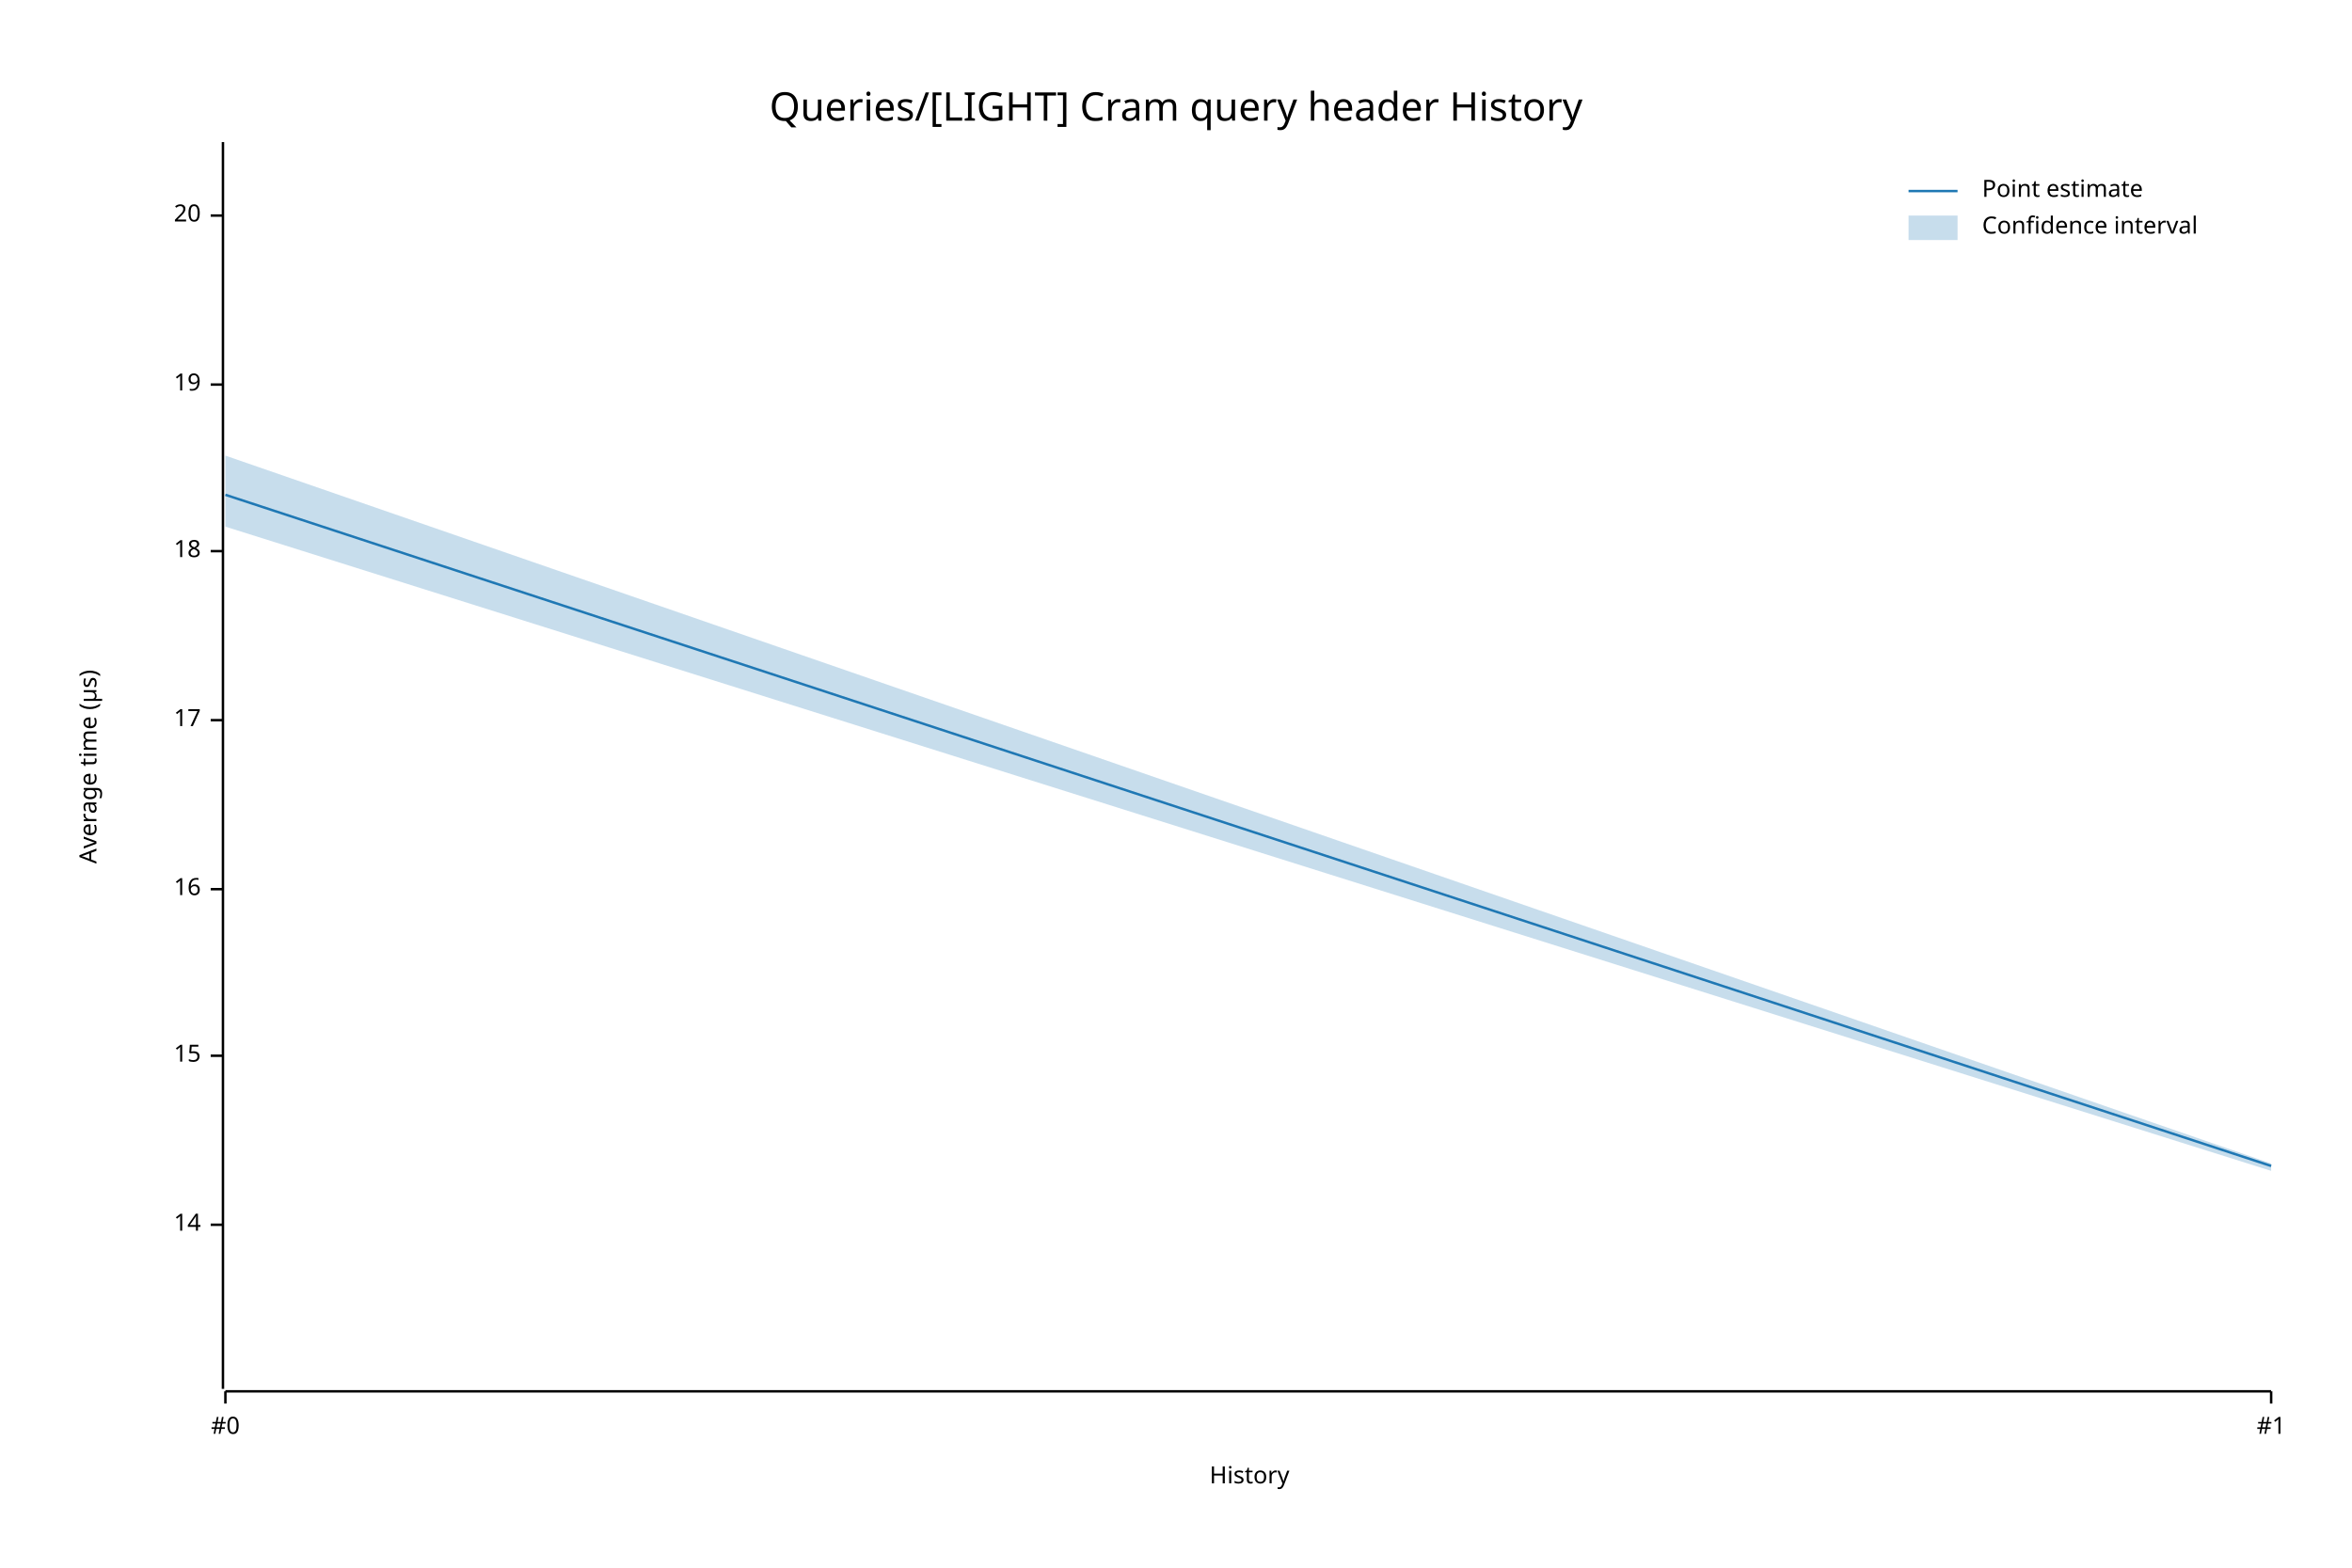
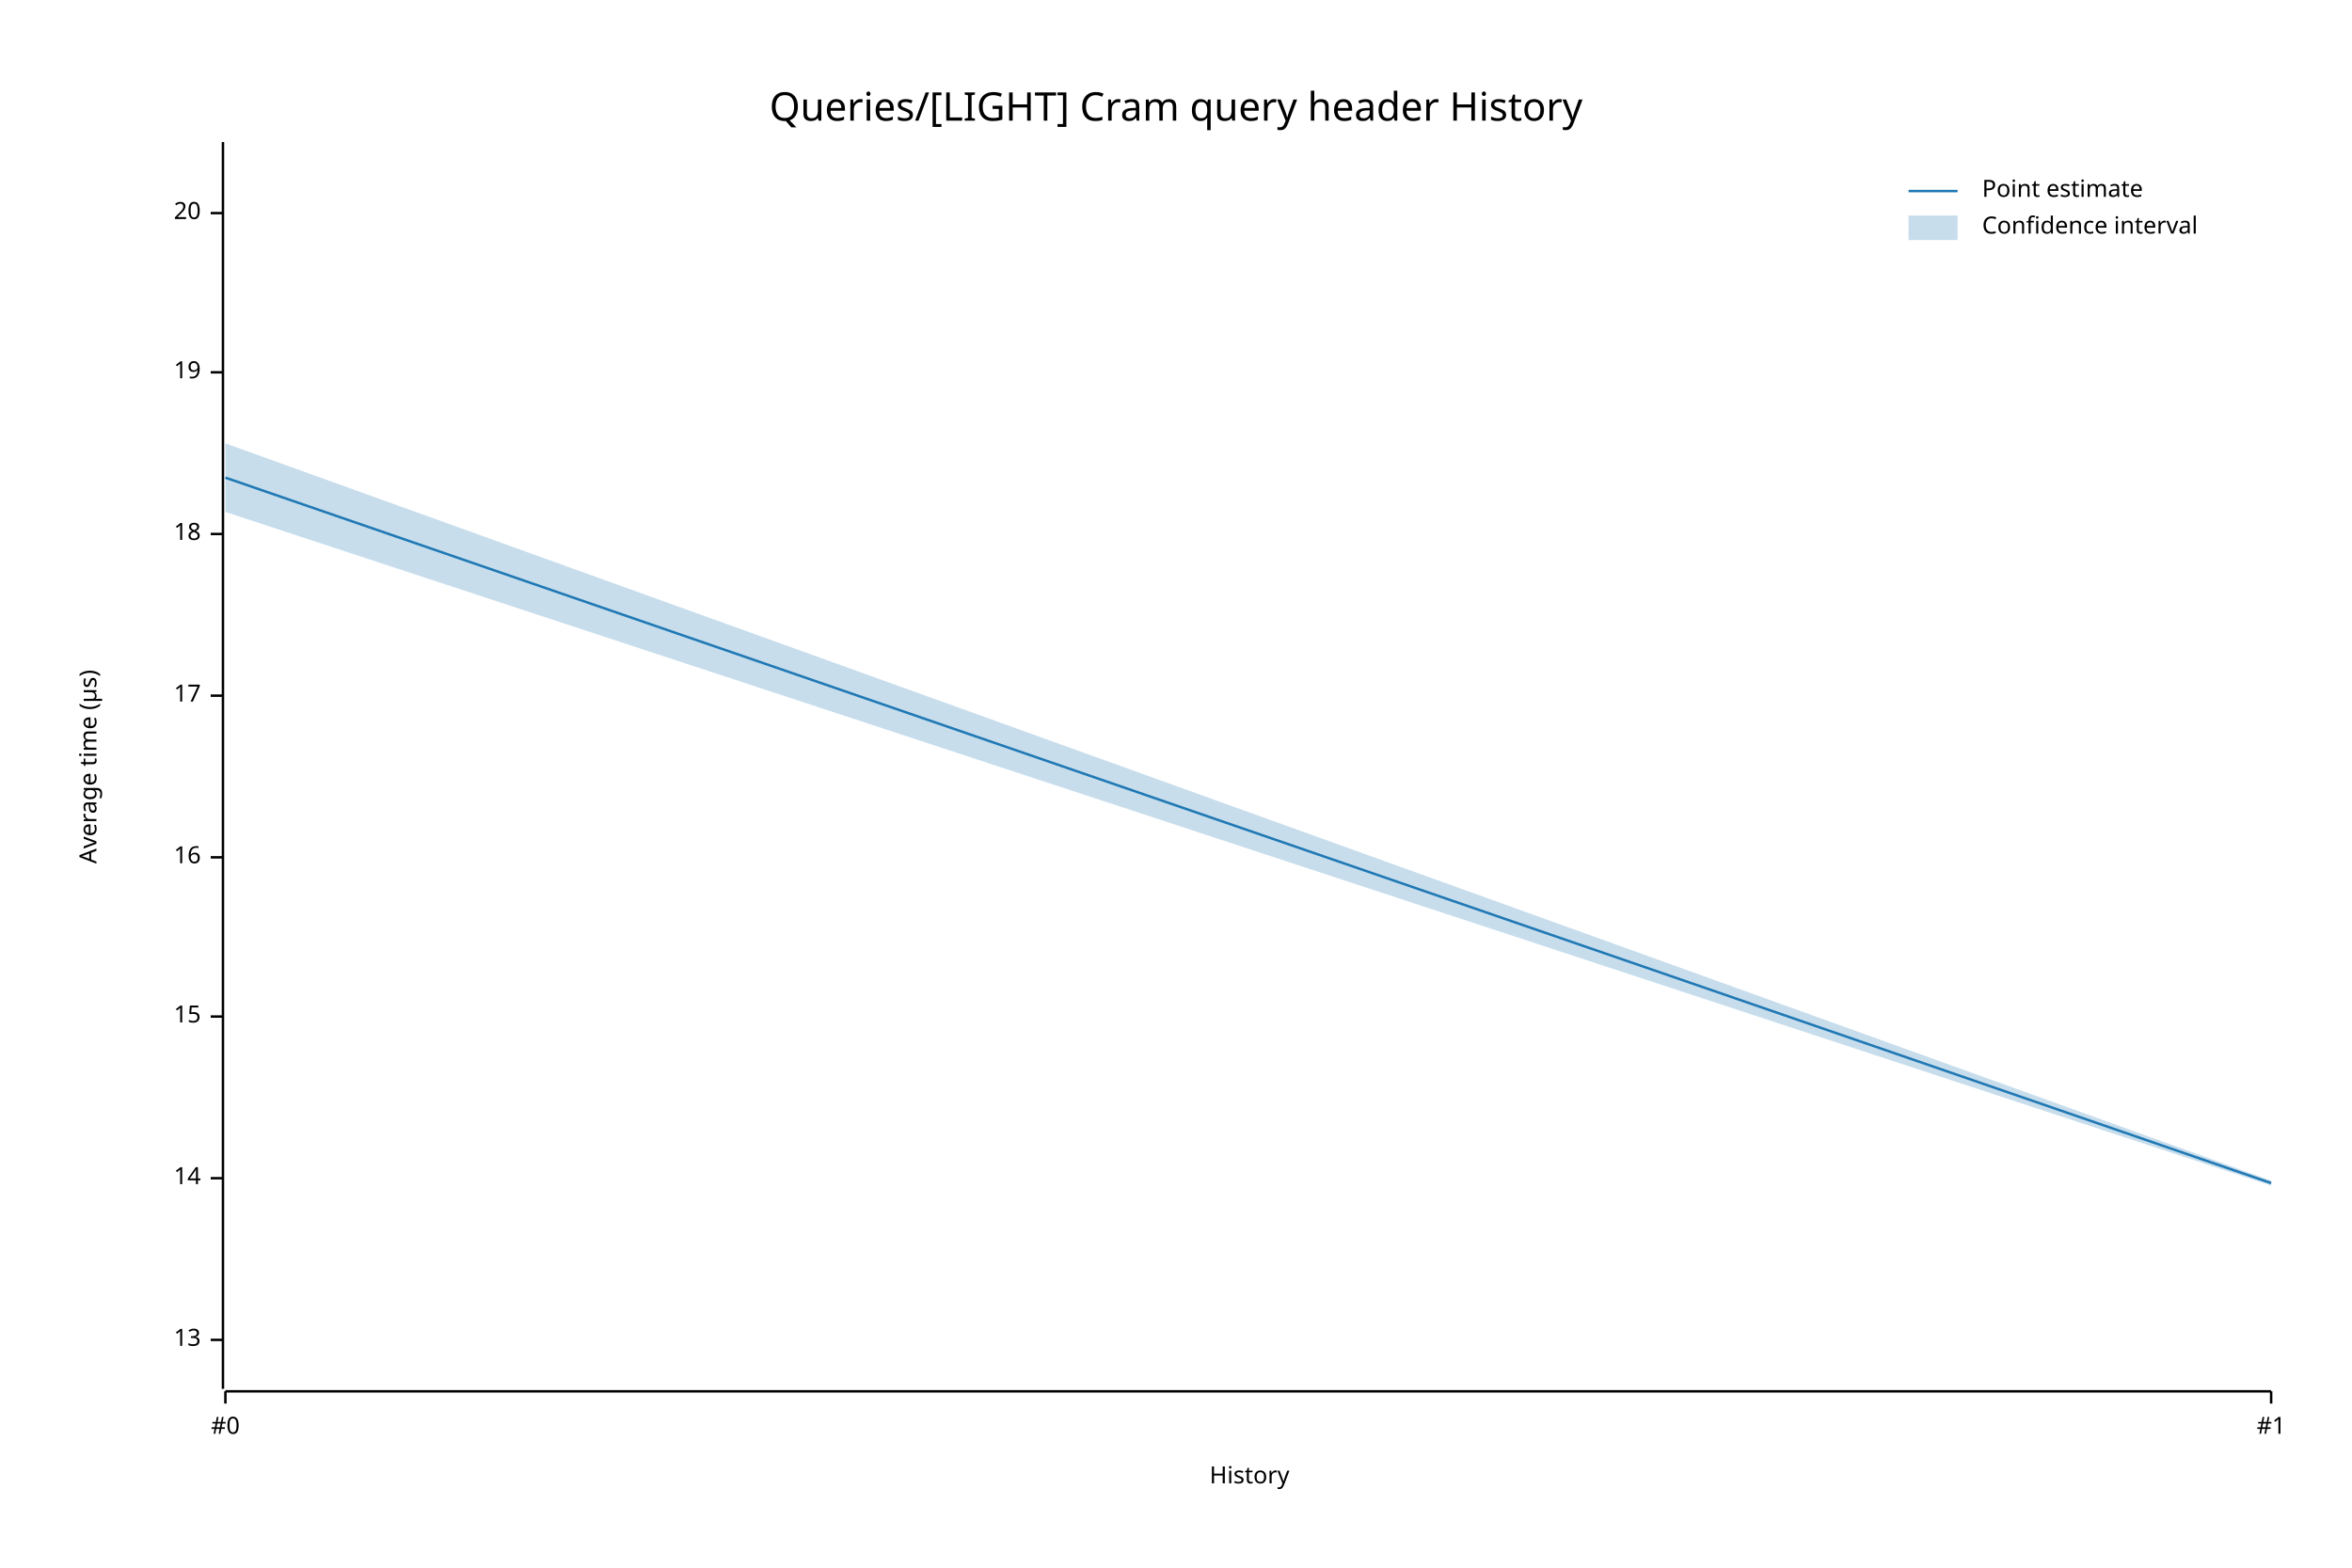
<svg xmlns="http://www.w3.org/2000/svg" width="960" height="640" viewBox="0 0 960 640">
  <text x="480" y="37" dy="0.76em" text-anchor="middle" font-family="sans-serif" font-size="16.129" opacity="1" fill="#000000">
Queries/[LIGHT] Cram query header History
</text>
  <text x="32" y="313" dy="0.76em" text-anchor="middle" font-family="sans-serif" font-size="9.677" opacity="1" fill="#000000" transform="rotate(270, 32, 313)">
Average time (µs)
</text>
  <text x="510" y="608" dy="-0.5ex" text-anchor="middle" font-family="sans-serif" font-size="9.677" opacity="1" fill="#000000">
History
</text>
  <polyline fill="none" opacity="1" stroke="#000000" stroke-width="1" points="91,58 91,567 " />
-   <text x="82" y="500" dy="0.5ex" text-anchor="end" font-family="sans-serif" font-size="9.677" opacity="1" fill="#000000">
+   <text x="82" y="547" dy="0.5ex" text-anchor="end" font-family="sans-serif" font-size="9.677" opacity="1" fill="#000000">
+ 13
+ </text>
+   <polyline fill="none" opacity="1" stroke="#000000" stroke-width="1" points="86,547 91,547 " />
+   <text x="82" y="481" dy="0.5ex" text-anchor="end" font-family="sans-serif" font-size="9.677" opacity="1" fill="#000000">
14
</text>
-   <polyline fill="none" opacity="1" stroke="#000000" stroke-width="1" points="86,500 91,500 " />
-   <text x="82" y="431" dy="0.5ex" text-anchor="end" font-family="sans-serif" font-size="9.677" opacity="1" fill="#000000">
+   <polyline fill="none" opacity="1" stroke="#000000" stroke-width="1" points="86,481 91,481 " />
+   <text x="82" y="415" dy="0.5ex" text-anchor="end" font-family="sans-serif" font-size="9.677" opacity="1" fill="#000000">
15
</text>
-   <polyline fill="none" opacity="1" stroke="#000000" stroke-width="1" points="86,431 91,431 " />
-   <text x="82" y="363" dy="0.5ex" text-anchor="end" font-family="sans-serif" font-size="9.677" opacity="1" fill="#000000">
+   <polyline fill="none" opacity="1" stroke="#000000" stroke-width="1" points="86,415 91,415 " />
+   <text x="82" y="350" dy="0.5ex" text-anchor="end" font-family="sans-serif" font-size="9.677" opacity="1" fill="#000000">
16
</text>
-   <polyline fill="none" opacity="1" stroke="#000000" stroke-width="1" points="86,363 91,363 " />
-   <text x="82" y="294" dy="0.5ex" text-anchor="end" font-family="sans-serif" font-size="9.677" opacity="1" fill="#000000">
+   <polyline fill="none" opacity="1" stroke="#000000" stroke-width="1" points="86,350 91,350 " />
+   <text x="82" y="284" dy="0.5ex" text-anchor="end" font-family="sans-serif" font-size="9.677" opacity="1" fill="#000000">
17
</text>
-   <polyline fill="none" opacity="1" stroke="#000000" stroke-width="1" points="86,294 91,294 " />
-   <text x="82" y="225" dy="0.5ex" text-anchor="end" font-family="sans-serif" font-size="9.677" opacity="1" fill="#000000">
+   <polyline fill="none" opacity="1" stroke="#000000" stroke-width="1" points="86,284 91,284 " />
+   <text x="82" y="218" dy="0.5ex" text-anchor="end" font-family="sans-serif" font-size="9.677" opacity="1" fill="#000000">
18
</text>
-   <polyline fill="none" opacity="1" stroke="#000000" stroke-width="1" points="86,225 91,225 " />
-   <text x="82" y="157" dy="0.5ex" text-anchor="end" font-family="sans-serif" font-size="9.677" opacity="1" fill="#000000">
+   <polyline fill="none" opacity="1" stroke="#000000" stroke-width="1" points="86,218 91,218 " />
+   <text x="82" y="152" dy="0.5ex" text-anchor="end" font-family="sans-serif" font-size="9.677" opacity="1" fill="#000000">
19
</text>
-   <polyline fill="none" opacity="1" stroke="#000000" stroke-width="1" points="86,157 91,157 " />
-   <text x="82" y="88" dy="0.5ex" text-anchor="end" font-family="sans-serif" font-size="9.677" opacity="1" fill="#000000">
+   <polyline fill="none" opacity="1" stroke="#000000" stroke-width="1" points="86,152 91,152 " />
+   <text x="82" y="87" dy="0.5ex" text-anchor="end" font-family="sans-serif" font-size="9.677" opacity="1" fill="#000000">
20
</text>
-   <polyline fill="none" opacity="1" stroke="#000000" stroke-width="1" points="86,88 91,88 " />
+   <polyline fill="none" opacity="1" stroke="#000000" stroke-width="1" points="86,87 91,87 " />
  <polyline fill="none" opacity="1" stroke="#000000" stroke-width="1" points="92,568 927,568 " />
  <text x="92" y="578" dy="0.76em" text-anchor="middle" font-family="sans-serif" font-size="9.677" opacity="1" fill="#000000">
#0
</text>
  <polyline fill="none" opacity="1" stroke="#000000" stroke-width="1" points="92,568 92,573 " />
  <text x="927" y="578" dy="0.76em" text-anchor="middle" font-family="sans-serif" font-size="9.677" opacity="1" fill="#000000">
#1
</text>
  <polyline fill="none" opacity="1" stroke="#000000" stroke-width="1" points="927,568 927,573 " />
-   <polyline fill="none" opacity="1" stroke="#1F78B4" stroke-width="1" points="92,202 927,476 " />
-   <polygon opacity="0.25" fill="#1F78B4" points="92,186 927,475 927,478 92,215 " />
+   <polyline fill="none" opacity="1" stroke="#1F78B4" stroke-width="1" points="92,195 927,483 " />
+   <polygon opacity="0.25" fill="#1F78B4" points="92,181 927,482 927,484 92,209 " />
  <text x="809" y="73" dy="0.76em" text-anchor="start" font-family="sans-serif" font-size="9.677" opacity="1" fill="#000000">
Point estimate
</text>
  <text x="809" y="88" dy="0.76em" text-anchor="start" font-family="sans-serif" font-size="9.677" opacity="1" fill="#000000">
Confidence interval
</text>
  <polyline fill="none" opacity="1" stroke="#1F78B4" stroke-width="1" points="779,78 799,78 " />
  <rect x="779" y="88" width="20" height="10" opacity="0.25" fill="#1F78B4" stroke="none" />
</svg>
